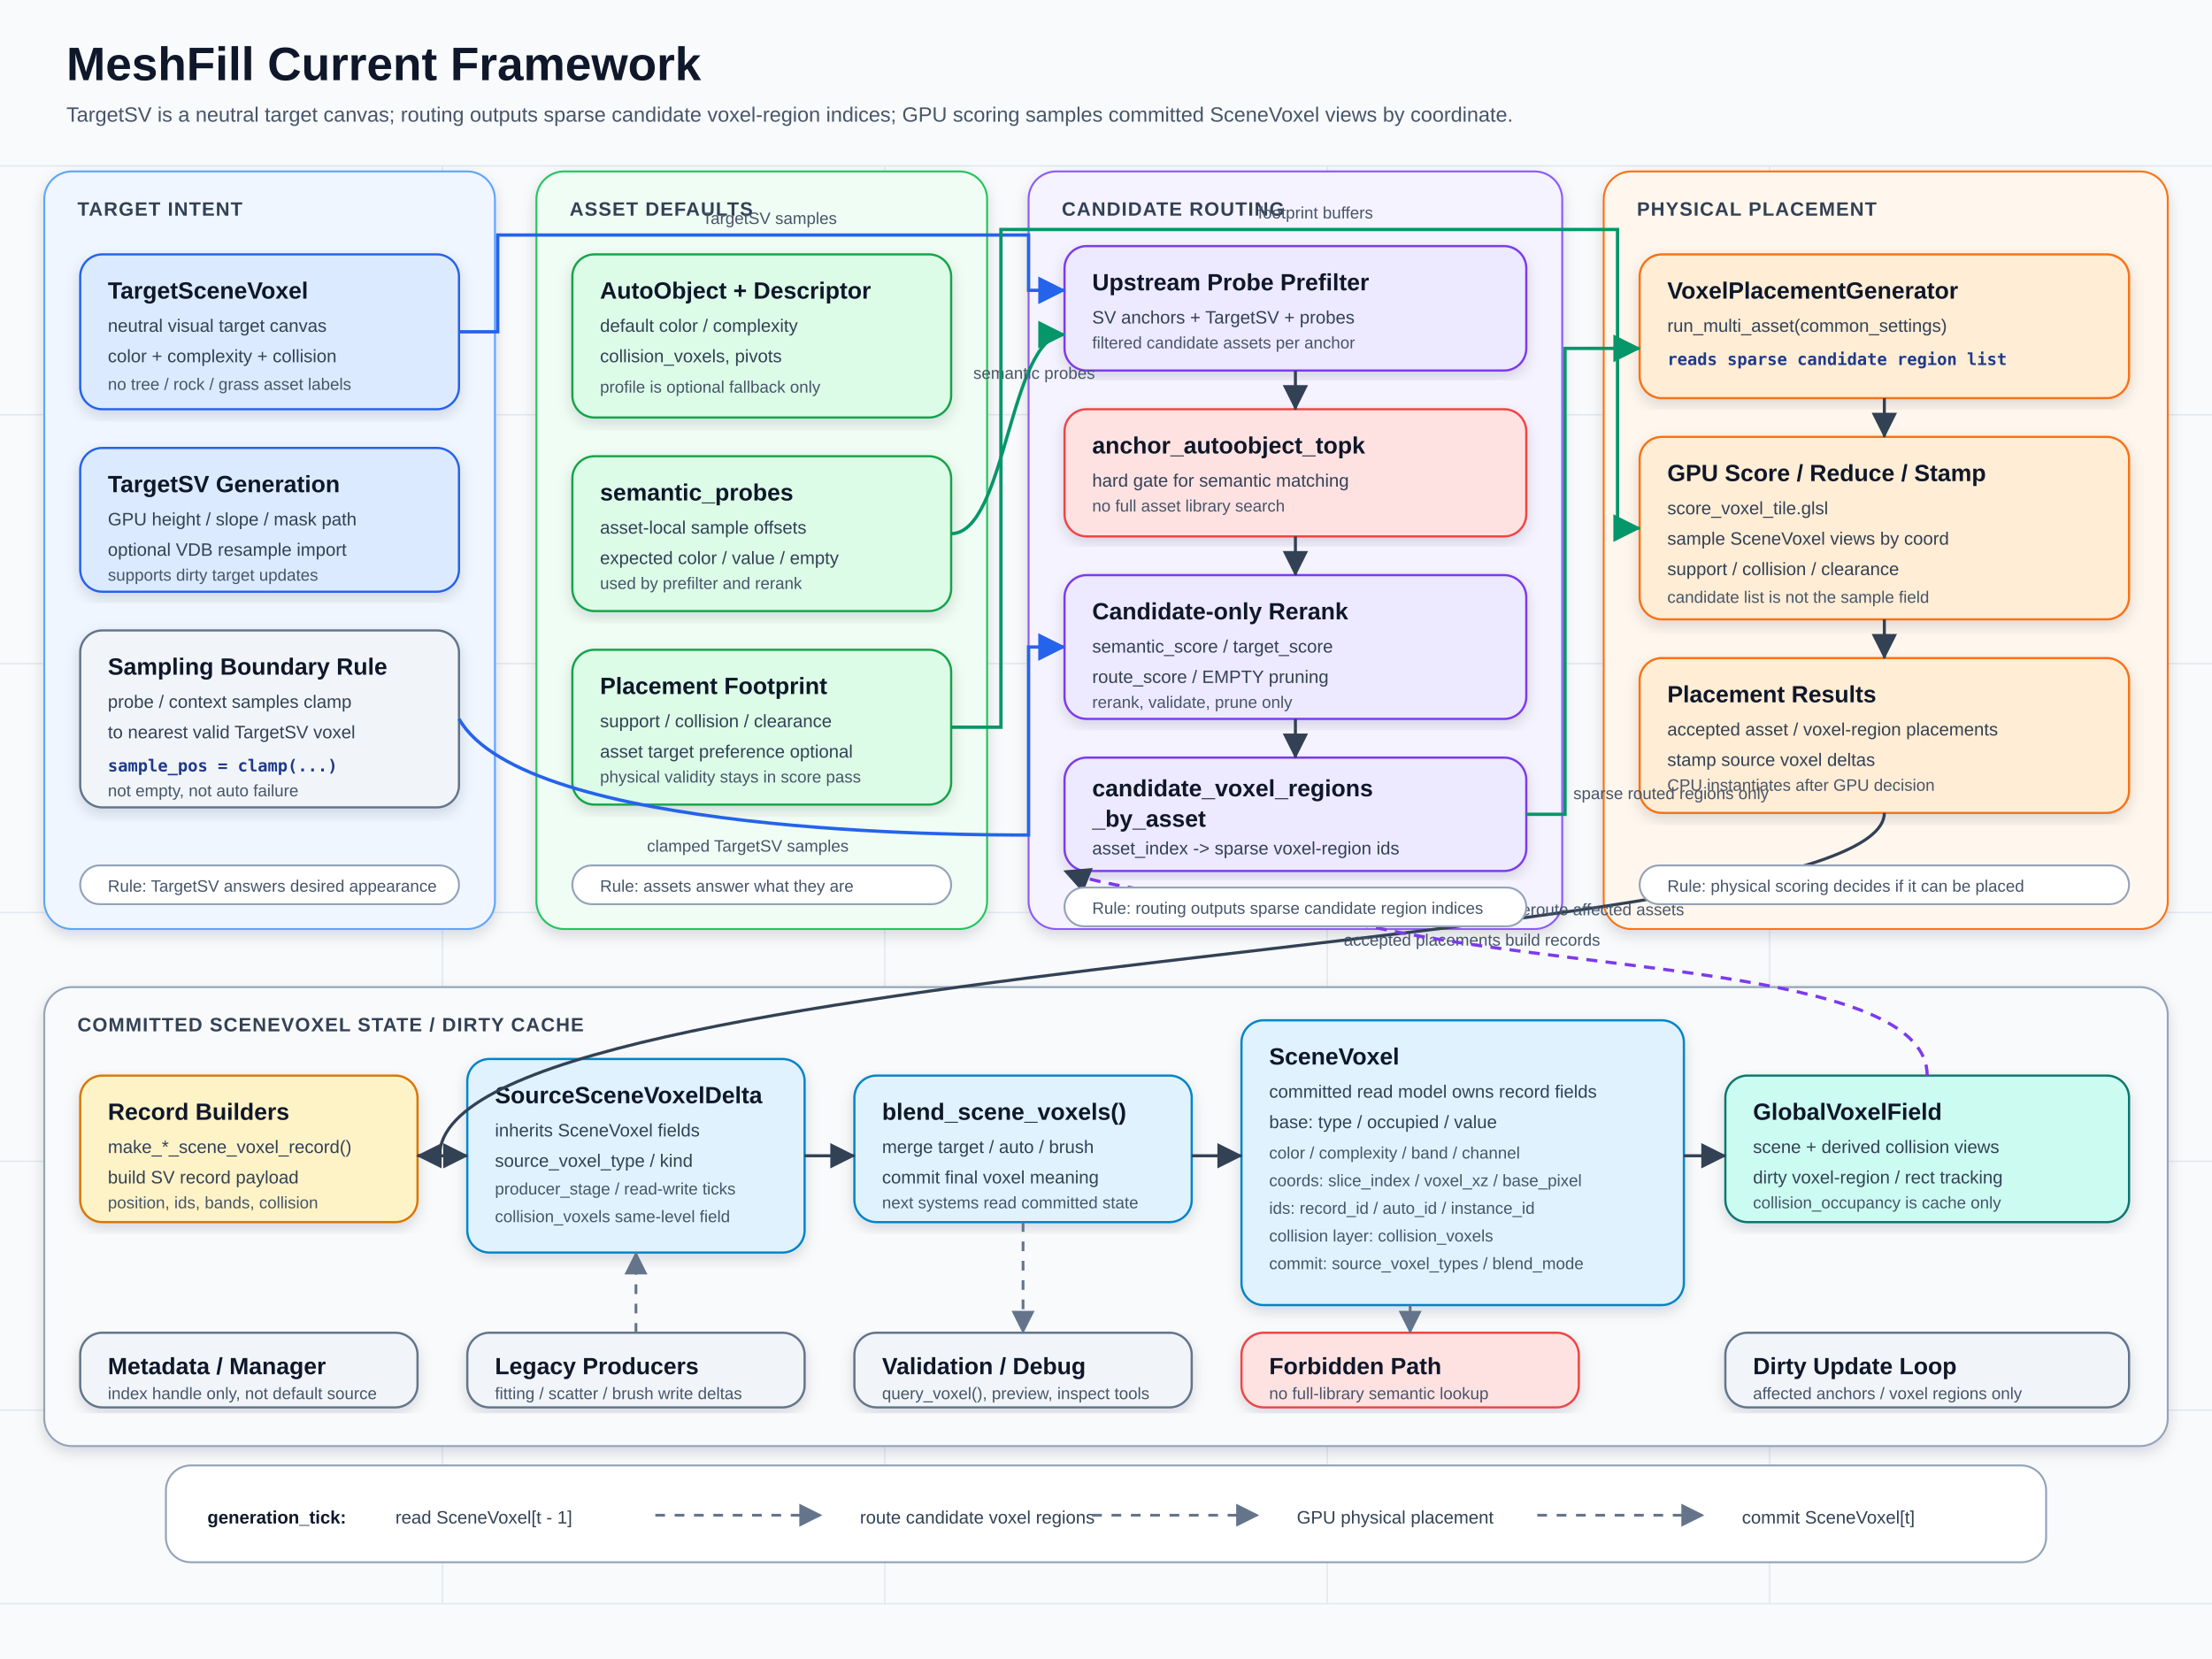
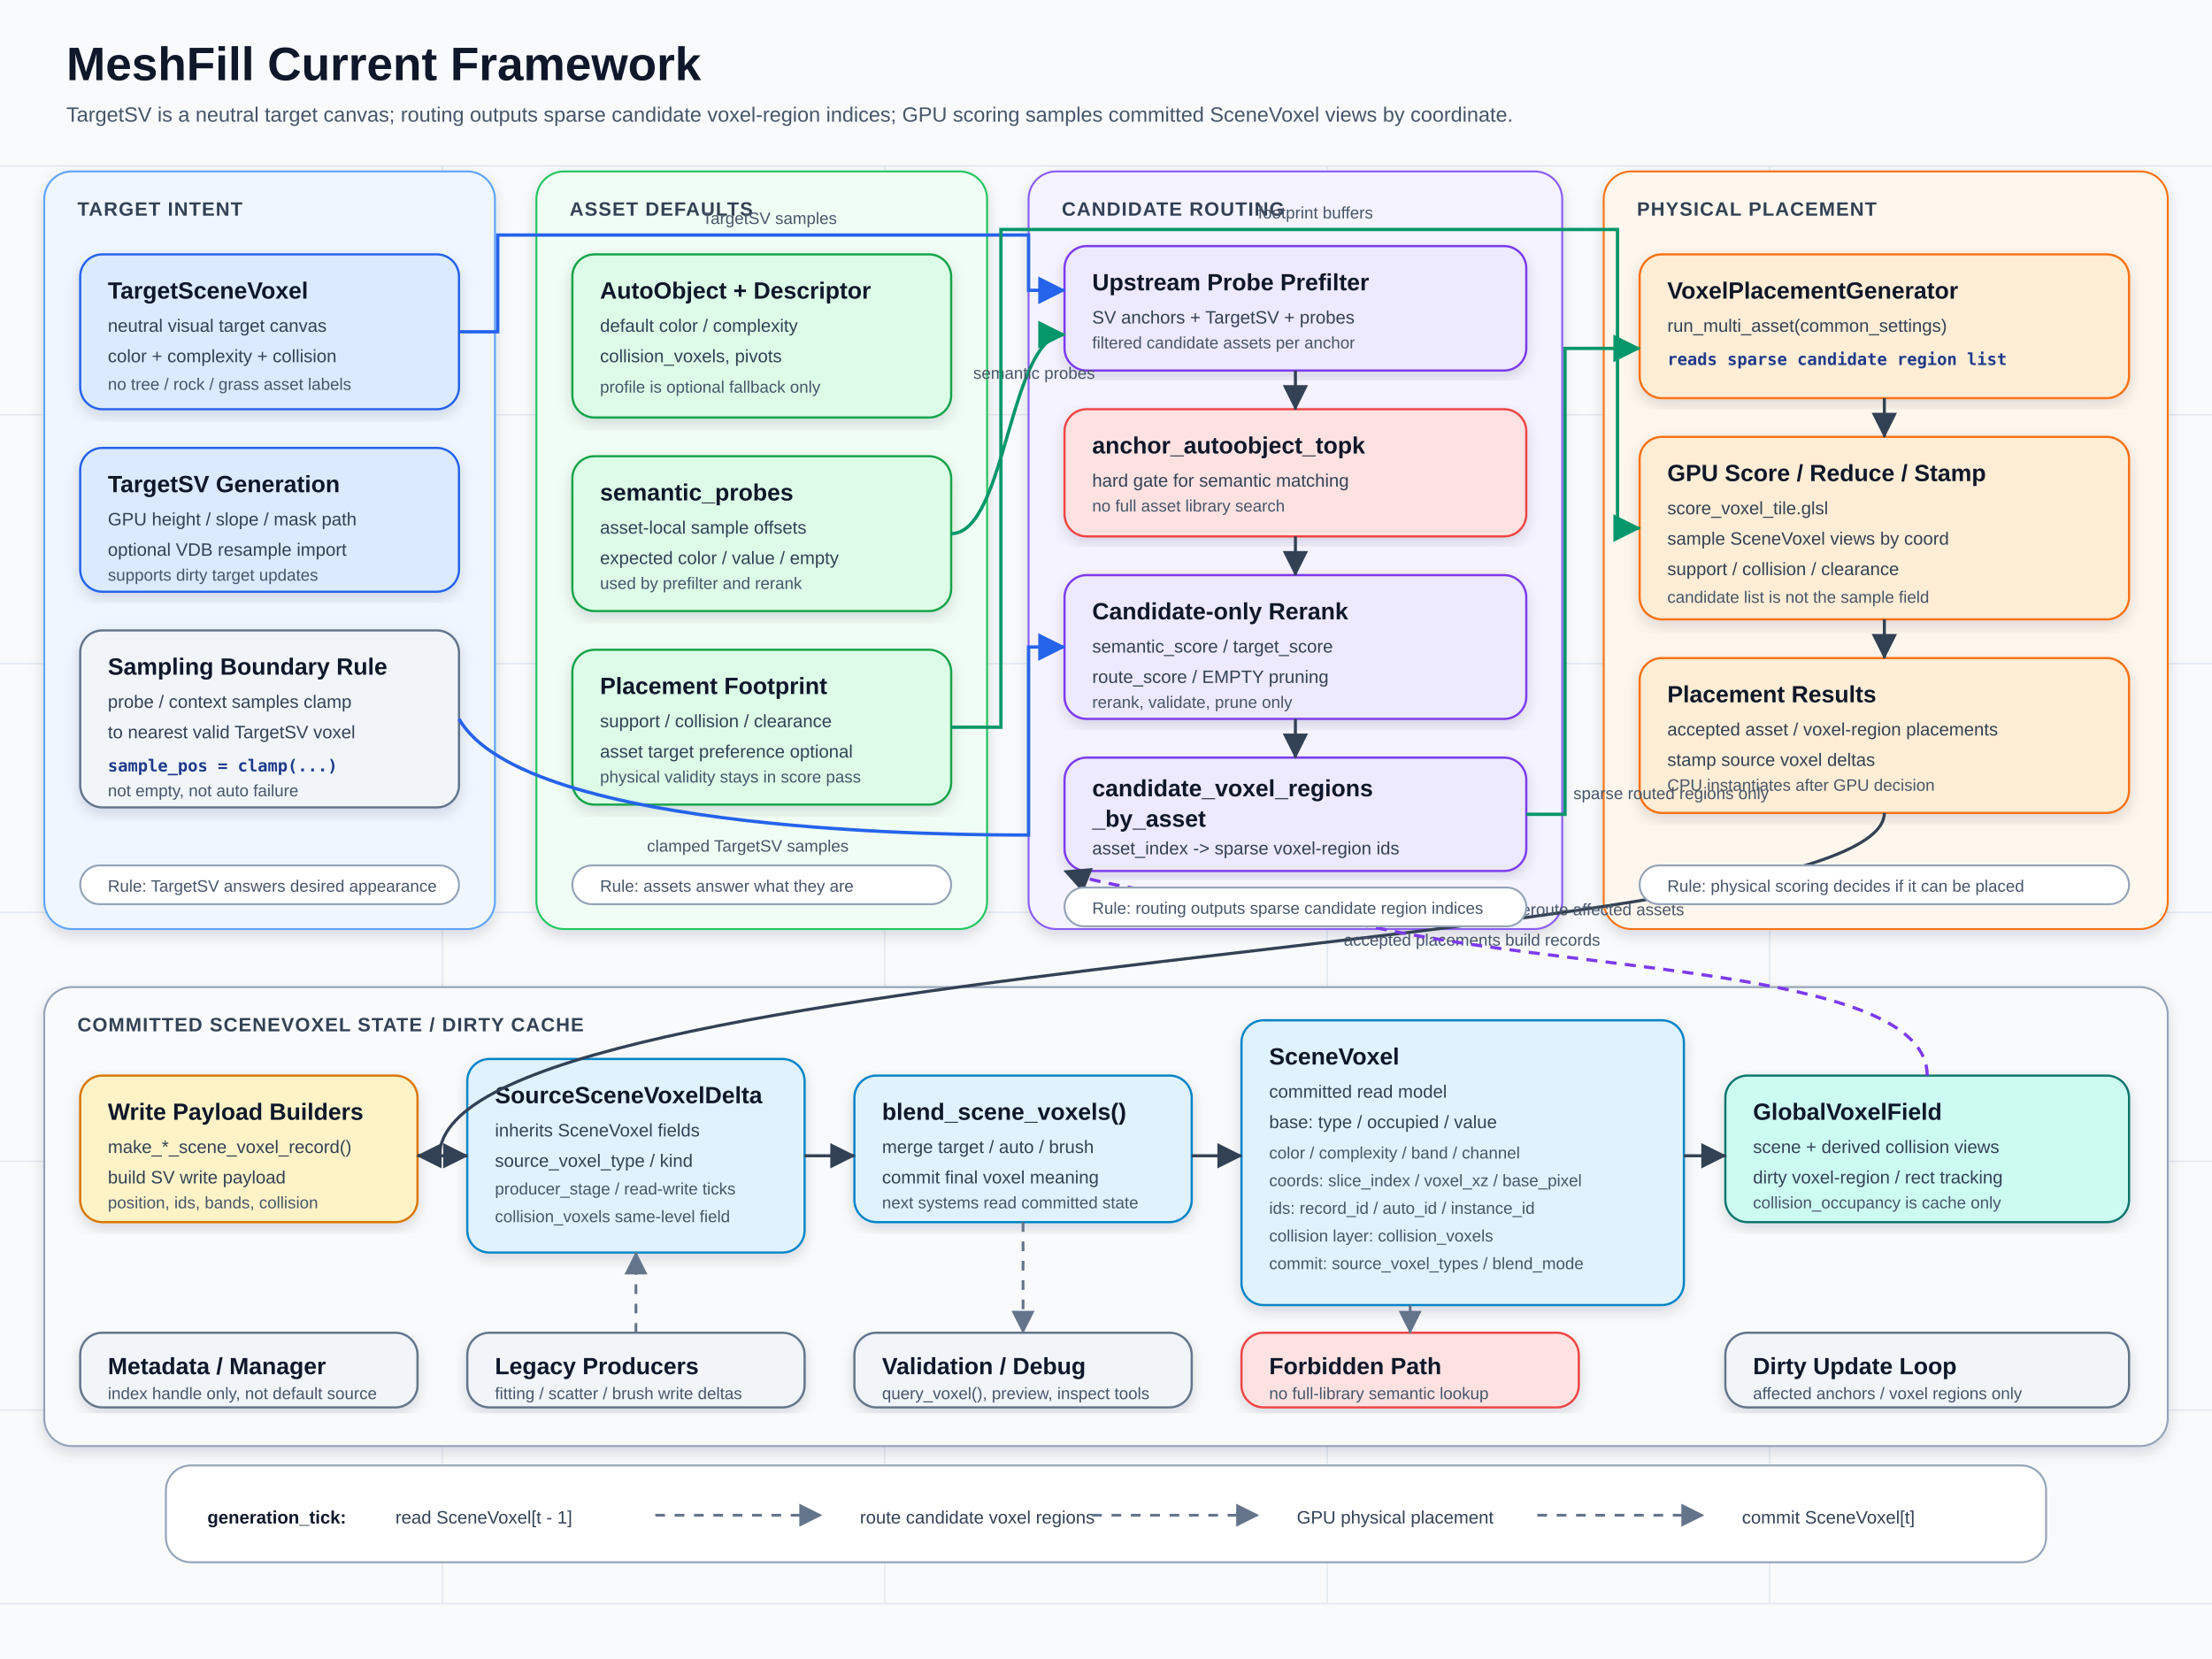
<svg xmlns="http://www.w3.org/2000/svg" width="1600" height="1200" viewBox="0 0 1600 1200" role="img" aria-labelledby="title desc">
  <defs>
    <marker id="arrow" viewBox="0 0 12 12" refX="10.5" refY="6" markerWidth="10" markerHeight="10" orient="auto">
      <path d="M1,1 L11,6 L1,11 Z" fill="#334155" />
    </marker>
    <marker id="arrow-blue" viewBox="0 0 12 12" refX="10.5" refY="6" markerWidth="10" markerHeight="10" orient="auto">
      <path d="M1,1 L11,6 L1,11 Z" fill="#2563eb" />
    </marker>
    <marker id="arrow-green" viewBox="0 0 12 12" refX="10.5" refY="6" markerWidth="10" markerHeight="10" orient="auto">
      <path d="M1,1 L11,6 L1,11 Z" fill="#059669" />
    </marker>
    <marker id="arrow-soft" viewBox="0 0 12 12" refX="10.5" refY="6" markerWidth="10" markerHeight="10" orient="auto">
      <path d="M1,1 L11,6 L1,11 Z" fill="#64748b" />
    </marker>
    <filter id="shadow" x="-8%" y="-8%" width="116%" height="116%">
      <feDropShadow dx="0" dy="4" stdDeviation="5" flood-color="#0f172a" flood-opacity="0.14" />
    </filter>
    <style>
      .bg { fill: #f8fafc; }
      .grid { stroke: #e2e8f0; stroke-width: 1; }
      .title { fill: #0f172a; font: 700 34px "Microsoft YaHei", "Segoe UI", Arial, sans-serif; }
      .subtitle { fill: #475569; font: 15px "Microsoft YaHei", "Segoe UI", Arial, sans-serif; }
      .band-title { fill: #334155; font: 700 14px "Microsoft YaHei", "Segoe UI", Arial, sans-serif; letter-spacing: .05em; }
      .label { fill: #0f172a; font: 700 17px "Microsoft YaHei", "Segoe UI", Arial, sans-serif; }
      .small { fill: #334155; font: 13px "Microsoft YaHei", "Segoe UI", Arial, sans-serif; }
      .tiny { fill: #475569; font: 12px "Microsoft YaHei", "Segoe UI", Arial, sans-serif; }
      .mono { fill: #1e3a8a; font: 700 12px Consolas, "Cascadia Mono", monospace; }
      .pill-text { fill: #0f172a; font: 700 13px "Microsoft YaHei", "Segoe UI", Arial, sans-serif; }
      .band { fill: #ffffff; stroke: #dbe3ef; stroke-width: 1.2; filter: url(#shadow); }
      .target-band { fill: #eff6ff; stroke: #60a5fa; stroke-width: 1.4; }
      .asset-band { fill: #f0fdf4; stroke: #22c55e; stroke-width: 1.4; }
      .route-band { fill: #f5f3ff; stroke: #8b5cf6; stroke-width: 1.4; }
      .place-band { fill: #fff7ed; stroke: #f97316; stroke-width: 1.4; }
      .state-band { fill: #f8fafc; stroke: #94a3b8; stroke-width: 1.4; }
      .node { stroke-width: 1.6; filter: url(#shadow); }
      .target { fill: #dbeafe; stroke: #2563eb; }
      .asset { fill: #dcfce7; stroke: #16a34a; }
      .route { fill: #ede9fe; stroke: #7c3aed; }
      .hardgate { fill: #fee2e2; stroke: #ef4444; }
      .placement { fill: #ffedd5; stroke: #f97316; }
      .state { fill: #e0f2fe; stroke: #0284c7; }
      .cache { fill: #ccfbf1; stroke: #0f766e; }
      .record { fill: #fef3c7; stroke: #d97706; }
      .support { fill: #f1f5f9; stroke: #64748b; }
      .tick { fill: #ffffff; stroke: #94a3b8; stroke-width: 1.4; }
      .edge { stroke: #334155; stroke-width: 2.2; fill: none; marker-end: url(#arrow); }
      .edge-blue { stroke: #2563eb; stroke-width: 2.4; fill: none; marker-end: url(#arrow-blue); }
      .edge-green { stroke: #059669; stroke-width: 2.4; fill: none; marker-end: url(#arrow-green); }
      .edge-soft { stroke: #64748b; stroke-width: 2; fill: none; marker-end: url(#arrow-soft); stroke-dasharray: 7 7; }
      .edge-loop { stroke: #7c3aed; stroke-width: 2.3; fill: none; marker-end: url(#arrow); stroke-dasharray: 8 6; }
    </style>
  </defs>
  <rect class="bg" width="1600" height="1200" />
  <path class="grid" d="M0 120H1600M0 300H1600M0 480H1600M0 660H1600M0 840H1600M0 1020H1600M0 1160H1600" />
  <path class="grid" d="M320 120V1160M640 120V1160M960 120V1160M1280 120V1160" />
  <text class="title" x="48" y="58">MeshFill Current Framework</text>
  <text class="subtitle" x="48" y="88">TargetSV is a neutral target canvas; routing outputs sparse candidate voxel-region indices; GPU scoring samples committed SceneVoxel views by coordinate.</text>
  <rect class="band target-band" x="32" y="124" width="326" height="548" rx="20" ry="20" />
  <rect class="band asset-band" x="388" y="124" width="326" height="548" rx="20" ry="20" />
  <rect class="band route-band" x="744" y="124" width="386" height="548" rx="20" ry="20" />
  <rect class="band place-band" x="1160" y="124" width="408" height="548" rx="20" ry="20" />
  <rect class="band state-band" x="32" y="714" width="1536" height="332" rx="20" ry="20" />
  <text class="band-title" x="56" y="156">TARGET INTENT</text>
  <text class="band-title" x="412" y="156">ASSET DEFAULTS</text>
  <text class="band-title" x="768" y="156">CANDIDATE ROUTING</text>
  <text class="band-title" x="1184" y="156">PHYSICAL PLACEMENT</text>
  <text class="band-title" x="56" y="746">COMMITTED SCENEVOXEL STATE / DIRTY CACHE</text>
  <rect class="node target" x="58" y="184" width="274" height="112" rx="16" ry="16" />
  <text class="label" x="78" y="216">TargetSceneVoxel</text>
  <text class="small" x="78" y="240">neutral visual target canvas</text>
  <text class="small" x="78" y="262">color + complexity + collision</text>
  <text class="tiny" x="78" y="282">no tree / rock / grass asset labels</text>
  <rect class="node target" x="58" y="324" width="274" height="104" rx="16" ry="16" />
  <text class="label" x="78" y="356">TargetSV Generation</text>
  <text class="small" x="78" y="380">GPU height / slope / mask path</text>
  <text class="small" x="78" y="402">optional VDB resample import</text>
  <text class="tiny" x="78" y="420">supports dirty target updates</text>
  <rect class="node support" x="58" y="456" width="274" height="128" rx="16" ry="16" />
  <text class="label" x="78" y="488">Sampling Boundary Rule</text>
  <text class="small" x="78" y="512">probe / context samples clamp</text>
  <text class="small" x="78" y="534">to nearest valid TargetSV voxel</text>
  <text class="mono" x="78" y="558">sample_pos = clamp(...)</text>
  <text class="tiny" x="78" y="576">not empty, not auto failure</text>
  <rect class="node asset" x="414" y="184" width="274" height="118" rx="16" ry="16" />
  <text class="label" x="434" y="216">AutoObject + Descriptor</text>
  <text class="small" x="434" y="240">default color / complexity</text>
  <text class="small" x="434" y="262">collision_voxels, pivots</text>
  <text class="tiny" x="434" y="284">profile is optional fallback only</text>
  <rect class="node asset" x="414" y="330" width="274" height="112" rx="16" ry="16" />
  <text class="label" x="434" y="362">semantic_probes</text>
  <text class="small" x="434" y="386">asset-local sample offsets</text>
  <text class="small" x="434" y="408">expected color / value / empty</text>
  <text class="tiny" x="434" y="426">used by prefilter and rerank</text>
  <rect class="node asset" x="414" y="470" width="274" height="112" rx="16" ry="16" />
  <text class="label" x="434" y="502">Placement Footprint</text>
  <text class="small" x="434" y="526">support / collision / clearance</text>
  <text class="small" x="434" y="548">asset target preference optional</text>
  <text class="tiny" x="434" y="566">physical validity stays in score pass</text>
  <rect class="node route" x="770" y="178" width="334" height="90" rx="16" ry="16" />
  <text class="label" x="790" y="210">Upstream Probe Prefilter</text>
  <text class="small" x="790" y="234">SV anchors + TargetSV + probes</text>
  <text class="tiny" x="790" y="252">filtered candidate assets per anchor</text>
  <rect class="node hardgate" x="770" y="296" width="334" height="92" rx="16" ry="16" />
  <text class="label" x="790" y="328">anchor_autoobject_topk</text>
  <text class="small" x="790" y="352">hard gate for semantic matching</text>
  <text class="tiny" x="790" y="370">no full asset library search</text>
  <rect class="node route" x="770" y="416" width="334" height="104" rx="16" ry="16" />
  <text class="label" x="790" y="448">Candidate-only Rerank</text>
  <text class="small" x="790" y="472">semantic_score / target_score</text>
  <text class="small" x="790" y="494">route_score / EMPTY pruning</text>
  <text class="tiny" x="790" y="512">rerank, validate, prune only</text>
  <rect class="node route" x="770" y="548" width="334" height="82" rx="16" ry="16" />
  <text class="label" x="790" y="576">candidate_voxel_regions</text>
  <text class="label" x="790" y="598">_by_asset</text>
  <text class="small" x="790" y="618">asset_index -&gt; sparse voxel-region ids</text>
  <rect class="node placement" x="1186" y="184" width="354" height="104" rx="16" ry="16" />
  <text class="label" x="1206" y="216">VoxelPlacementGenerator</text>
  <text class="small" x="1206" y="240">run_multi_asset(common_settings)</text>
  <text class="mono" x="1206" y="264">reads sparse candidate region list</text>
  <rect class="node placement" x="1186" y="316" width="354" height="132" rx="16" ry="16" />
  <text class="label" x="1206" y="348">GPU Score / Reduce / Stamp</text>
  <text class="small" x="1206" y="372">score_voxel_tile.glsl</text>
  <text class="small" x="1206" y="394">sample SceneVoxel views by coord</text>
  <text class="small" x="1206" y="416">support / collision / clearance</text>
  <text class="tiny" x="1206" y="436">candidate list is not the sample field</text>
  <rect class="node placement" x="1186" y="476" width="354" height="112" rx="16" ry="16" />
  <text class="label" x="1206" y="508">Placement Results</text>
  <text class="small" x="1206" y="532">accepted asset / voxel-region placements</text>
  <text class="small" x="1206" y="554">stamp source voxel deltas</text>
  <text class="tiny" x="1206" y="572">CPU instantiates after GPU decision</text>
  <path class="edge-blue" d="M332 240 H360 V170 H744 V210 H770" />
  <text class="tiny" x="508" y="162">TargetSV samples</text>
  <path class="edge-blue" d="M332 520 C380 604 700 604 744 604 L744 468 L770 468" />
  <text class="tiny" x="468" y="616">clamped TargetSV samples</text>
  <path class="edge-green" d="M688 386 C728 386 730 242 770 242" />
  <text class="tiny" x="704" y="274">semantic probes</text>
  <path class="edge-green" d="M688 526 L724 526 L724 166 L1170 166 L1170 382 L1186 382" />
  <text class="tiny" x="910" y="158">footprint buffers</text>
  <path class="edge" d="M937 268 V296" />
  <path class="edge" d="M937 388 V416" />
  <path class="edge" d="M937 520 V548" />
  <path class="edge-green" d="M1104 589 L1132 589 L1132 252 L1186 252" />
  <text class="tiny" x="1138" y="578">sparse routed regions only</text>
  <path class="edge" d="M1363 288 V316" />
  <path class="edge" d="M1363 448 V476" />
  <rect class="node record" x="58" y="778" width="244" height="106" rx="16" ry="16" />
-   <text class="label" x="78" y="810">Record Builders</text>
+   <text class="label" x="78" y="810">Write Payload Builders</text>
  <text class="small" x="78" y="834">make_*_scene_voxel_record()</text>
-   <text class="small" x="78" y="856">build SV record payload</text>
+   <text class="small" x="78" y="856">build SV write payload</text>
  <text class="tiny" x="78" y="874">position, ids, bands, collision</text>
  <rect class="node state" x="338" y="766" width="244" height="140" rx="16" ry="16" />
  <text class="label" x="358" y="798">SourceSceneVoxelDelta</text>
  <text class="small" x="358" y="822">inherits SceneVoxel fields</text>
  <text class="small" x="358" y="844">source_voxel_type / kind</text>
  <text class="tiny" x="358" y="864">producer_stage / read-write ticks</text>
  <text class="tiny" x="358" y="884">collision_voxels same-level field</text>
  <rect class="node state" x="618" y="778" width="244" height="106" rx="16" ry="16" />
  <text class="label" x="638" y="810">blend_scene_voxels()</text>
  <text class="small" x="638" y="834">merge target / auto / brush</text>
  <text class="small" x="638" y="856">commit final voxel meaning</text>
  <text class="tiny" x="638" y="874">next systems read committed state</text>
  <rect class="node state" x="898" y="738" width="320" height="206" rx="16" ry="16" />
  <text class="label" x="918" y="770">SceneVoxel</text>
-   <text class="small" x="918" y="794">committed read model owns record fields</text>
+   <text class="small" x="918" y="794">committed read model</text>
  <text class="small" x="918" y="816">base: type / occupied / value</text>
  <text class="tiny" x="918" y="838">color / complexity / band / channel</text>
  <text class="tiny" x="918" y="858">coords: slice_index / voxel_xz / base_pixel</text>
  <text class="tiny" x="918" y="878">ids: record_id / auto_id / instance_id</text>
  <text class="tiny" x="918" y="898">collision layer: collision_voxels</text>
  <text class="tiny" x="918" y="918">commit: source_voxel_types / blend_mode</text>
  <rect class="node cache" x="1248" y="778" width="292" height="106" rx="16" ry="16" />
  <text class="label" x="1268" y="810">GlobalVoxelField</text>
  <text class="small" x="1268" y="834">scene + derived collision views</text>
  <text class="small" x="1268" y="856">dirty voxel-region / rect tracking</text>
  <text class="tiny" x="1268" y="874">collision_occupancy is cache only</text>
  <rect class="node support" x="58" y="964" width="244" height="54" rx="16" ry="16" />
  <text class="label" x="78" y="994">Metadata / Manager</text>
  <text class="tiny" x="78" y="1012">index handle only, not default source</text>
  <rect class="node support" x="338" y="964" width="244" height="54" rx="16" ry="16" />
  <text class="label" x="358" y="994">Legacy Producers</text>
  <text class="tiny" x="358" y="1012">fitting / scatter / brush write deltas</text>
  <rect class="node support" x="618" y="964" width="244" height="54" rx="16" ry="16" />
  <text class="label" x="638" y="994">Validation / Debug</text>
  <text class="tiny" x="638" y="1012">query_voxel(), preview, inspect tools</text>
  <rect class="node hardgate" x="898" y="964" width="244" height="54" rx="16" ry="16" />
  <text class="label" x="918" y="994">Forbidden Path</text>
  <text class="tiny" x="918" y="1012">no full-library semantic lookup</text>
  <rect class="node support" x="1248" y="964" width="292" height="54" rx="16" ry="16" />
  <text class="label" x="1268" y="994">Dirty Update Loop</text>
  <text class="tiny" x="1268" y="1012">affected anchors / voxel regions only</text>
  <path class="edge" d="M1363 588 C1363 690 318 690 318 836 H302" />
  <text class="tiny" x="972" y="684">accepted placements build records</text>
  <path class="edge" d="M302 836 H338" />
  <path class="edge" d="M582 836 H618" />
  <path class="edge" d="M862 836 H898" />
  <path class="edge" d="M1218 836 H1248" />
  <path class="edge-soft" d="M1020 944 V964" />
  <path class="edge-soft" d="M740 884 V964" />
  <path class="edge-soft" d="M460 964 V906" />
  <path class="edge-loop" d="M1394 778 C1394 704 1164 704 1010 674 C884 648 810 646 770 630" />
  <text class="tiny" x="1010" y="662">dirty anchors -&gt; reroute affected assets</text>
  <rect class="tick" x="120" y="1060" width="1360" height="70" rx="18" ry="18" />
  <text class="pill-text" x="150" y="1102">generation_tick:</text>
  <text class="small" x="286" y="1102">read SceneVoxel[t - 1]</text>
  <path class="edge-soft" d="M474 1096 H594" />
  <text class="small" x="622" y="1102">route candidate voxel regions</text>
  <path class="edge-soft" d="M790 1096 H910" />
  <text class="small" x="938" y="1102">GPU physical placement</text>
  <path class="edge-soft" d="M1112 1096 H1232" />
  <text class="small" x="1260" y="1102">commit SceneVoxel[t]</text>
  <rect class="tick" x="58" y="626" width="274" height="28" rx="14" ry="14" />
  <text class="tiny" x="78" y="645">Rule: TargetSV answers desired appearance</text>
  <rect class="tick" x="414" y="626" width="274" height="28" rx="14" ry="14" />
  <text class="tiny" x="434" y="645">Rule: assets answer what they are</text>
  <rect class="tick" x="770" y="642" width="334" height="28" rx="14" ry="14" />
  <text class="tiny" x="790" y="661">Rule: routing outputs sparse candidate region indices</text>
  <rect class="tick" x="1186" y="626" width="354" height="28" rx="14" ry="14" />
  <text class="tiny" x="1206" y="645">Rule: physical scoring decides if it can be placed</text>
</svg>
